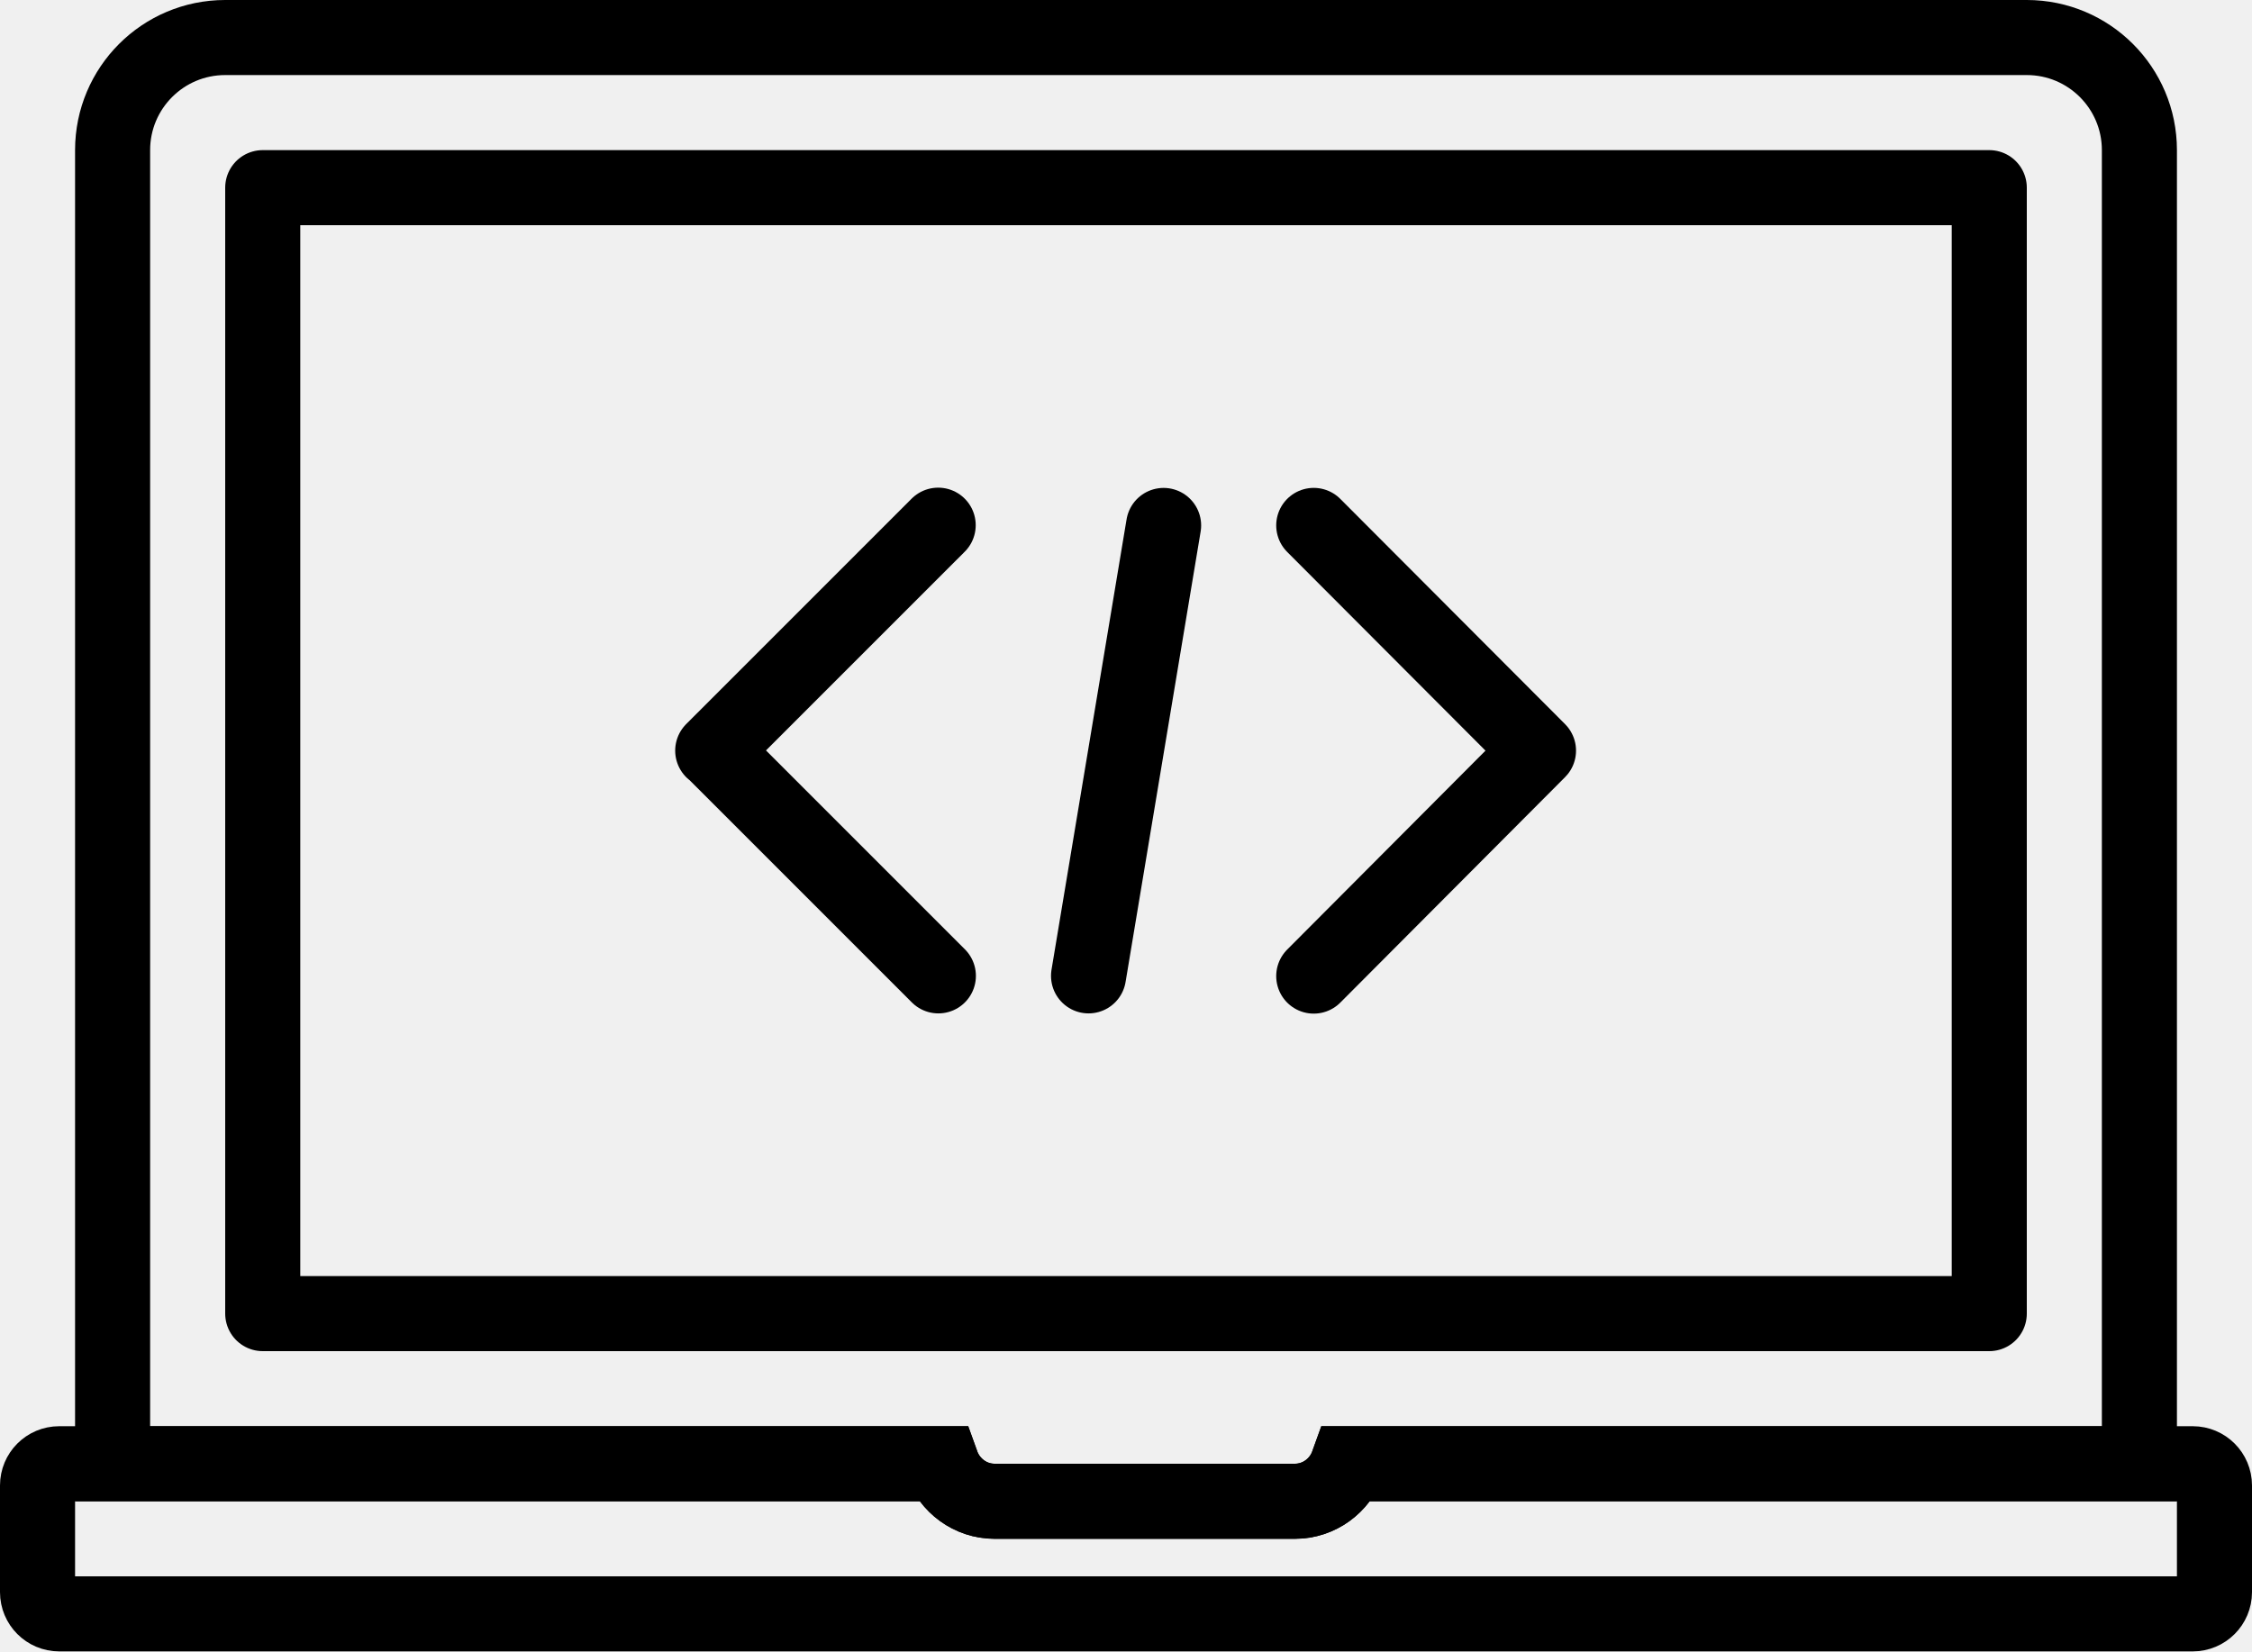
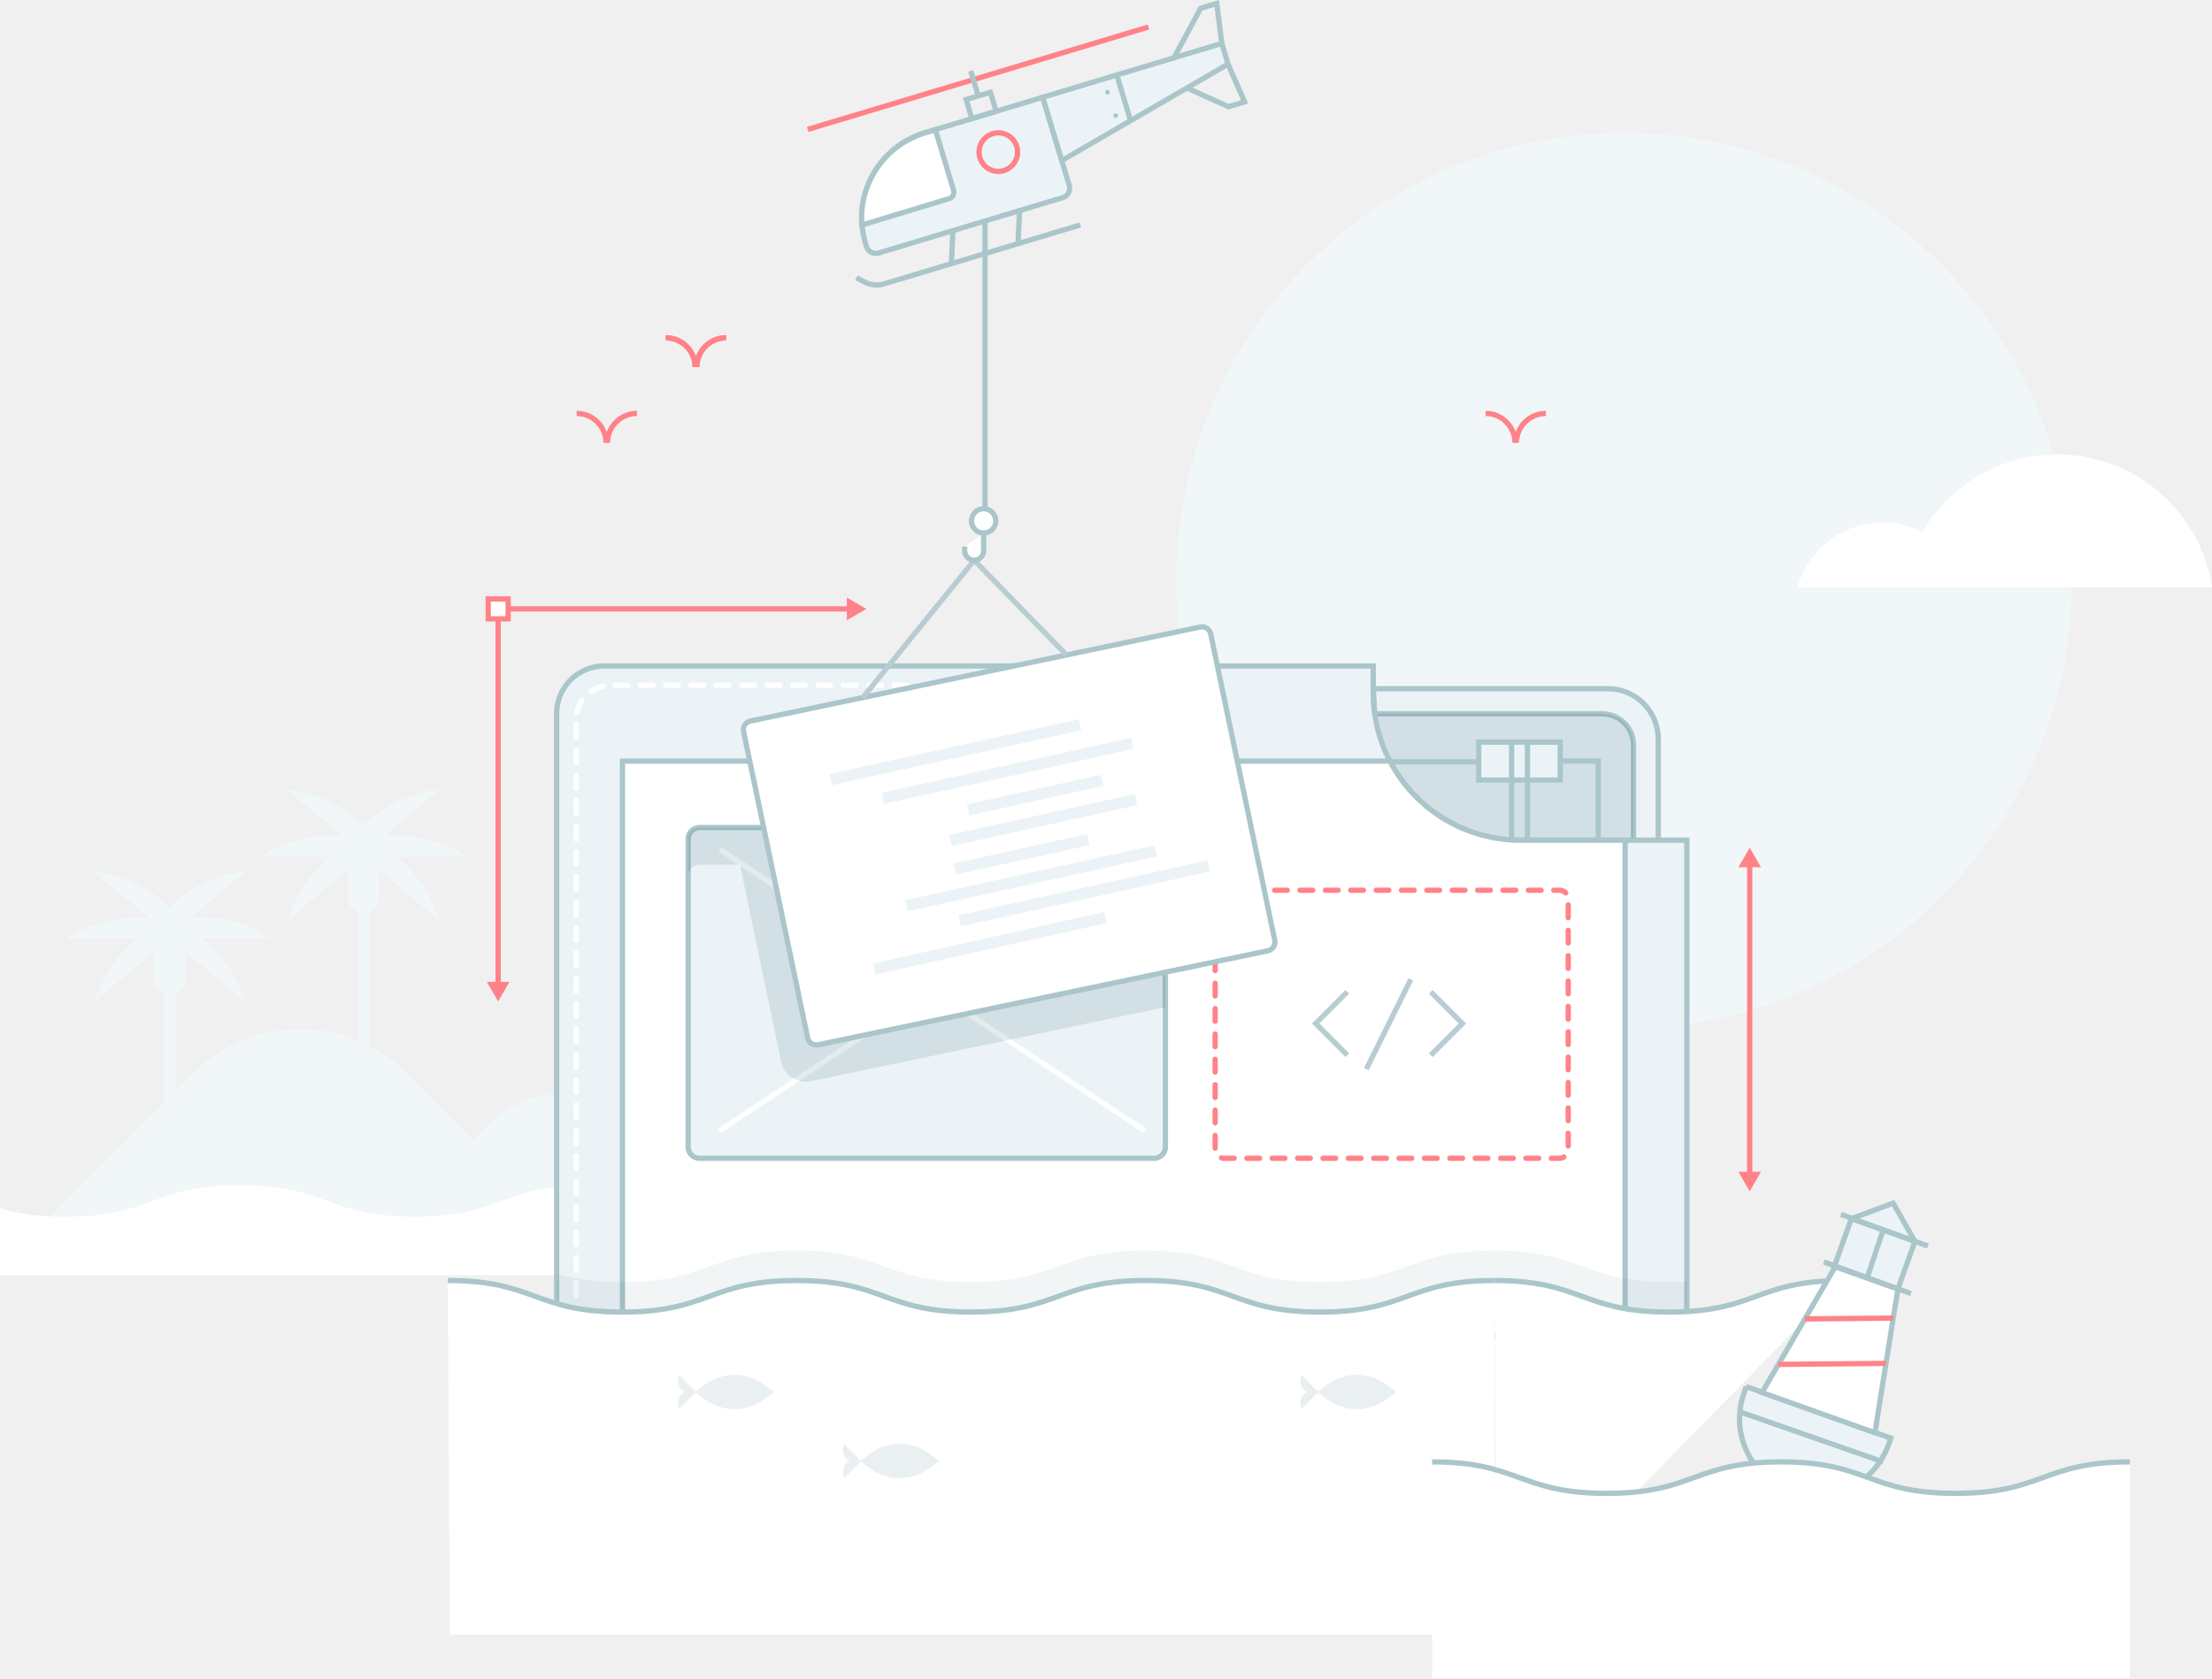
- <svg xmlns="http://www.w3.org/2000/svg" width="60px" height="44px" viewBox="0 0 60 44" version="1.1">
-   <defs />
-   <g id="Page-1" stroke="none" stroke-width="1" fill="none" fill-rule="evenodd" stroke-linecap="round">
-     <g id="Icons" transform="translate(-480, -358)" stroke="#000000" stroke-width="2">
-       <g id="4--Laptop-Coding--(development,-coding,-code,-programming,-outline)" transform="translate(481, 359)">
-         <path d="M34.907,38 C34.699,38.58 34.149,39 33.5,39 L25.5,39 C24.851,39 24.3,38.58 24.092,38 L0.578,38 C0.258,38 0,38.259 0,38.578 L0,41.422 C0,41.741 0.258,42 0.578,42 L57.422,42 C57.741,42 58,41.741 58,41.422 L58,38.578 C58,38.259 57.741,38 57.422,38 L34.907,38 L34.907,38 Z" id="Stroke-20" />
-         <path d="M24.093,38 C24.301,38.58 24.851,39 25.5,39 L33.5,39 C34.149,39 34.7,38.58 34.908,38 L56,38 L56,3 C56,1.343 54.657,0 53,0 L5,0 C3.343,0 2,1.343 2,3 L2,38 L24.093,38 L24.093,38 Z" id="Stroke-21" />
-         <polygon id="Stroke-22" stroke-linejoin="round" points="6 34 52 34 52 4 6 4" />
-         <polyline id="Stroke-270" stroke-linejoin="round" points="24.001 25.001 18 19 17.989 19 23.996 12.993" />
-         <polyline id="Stroke-271" stroke-linejoin="round" points="34.002 12.999 39.99 19 34.002 25.007" />
-         <path d="M28.002,25.001 L30.002,13" id="Stroke-272" stroke-linejoin="round" />
+ <svg xmlns="http://www.w3.org/2000/svg" viewBox="0 0 528.24 400.83">
+   <defs>
+     <style>.cls-1{isolation:isolate;}.cls-2{fill:#f1f6f8;}.cls-3,.cls-6,.cls-8{fill:#fff;}.cls-19,.cls-4{fill:#ecf3f6;}.cls-11,.cls-4,.cls-6{stroke:#aac6ca;}.cls-10,.cls-11,.cls-13,.cls-14,.cls-15,.cls-4,.cls-6,.cls-7,.cls-8{stroke-miterlimit:10;stroke-width:1.26px;}.cls-16,.cls-17,.cls-5{fill:#baccd3;}.cls-5{opacity:0.4;}.cls-12,.cls-16,.cls-17,.cls-5{mix-blend-mode:multiply;}.cls-10,.cls-11,.cls-13,.cls-14,.cls-15,.cls-7{fill:none;}.cls-10,.cls-7,.cls-8{stroke:#ff8288;}.cls-9{fill:#ff8288;}.cls-10,.cls-14{stroke-linecap:round;stroke-dasharray:3.03;}.cls-13{stroke:#baccd3;}.cls-14,.cls-15{stroke:#fff;}.cls-16{opacity:0.2;}.cls-17{opacity:0.3;}.cls-18{fill:#aac6ca;}</style>
+   </defs>
+   <g class="cls-1">
+     <g id="Layer_1" data-name="Layer 1">
+       <path class="cls-2" d="M150.69,268.4a23.94,23.94,0,0,0-33.84,0L113,272.23,97.23,256.45a36.28,36.28,0,0,0-51.31,0L10.79,291.58H173.87Z" />
+       <rect class="cls-2" x="85.57" y="216.95" width="2.58" height="38.93" />
+       <path class="cls-2" d="M83,202.08h7.46a0,0,0,0,1,0,0v12.27a3.73,3.73,0,0,1-3.73,3.73h0A3.73,3.73,0,0,1,83,214.35V202.08a0,0,0,0,1,0,0Z" />
+       <path class="cls-2" d="M86.86,204.64H62.08a31.61,31.61,0,0,1,17.25-5.12h7.53Z" />
+       <path class="cls-2" d="M87.79,203.83l-19,15.93h0a31.54,31.54,0,0,1,9.91-15l5.77-4.84Z" />
+       <path class="cls-2" d="M87.44,204.19,68.32,188.44h0a31.56,31.56,0,0,1,16.57,7l5.81,4.78Z" />
+       <path class="cls-2" d="M86.76,204.64h24.78a31.63,31.63,0,0,0-17.25-5.12H86.76Z" />
+       <path class="cls-2" d="M85.82,203.83l19,15.93h0a31.54,31.54,0,0,0-9.91-15l-5.77-4.84Z" />
+       <path class="cls-2" d="M86.17,204.19l19.13-15.75h0a31.52,31.52,0,0,0-16.57,7l-5.81,4.78Z" />
+       <rect class="cls-2" x="39.3" y="236.54" width="2.58" height="38.93" />
+       <path class="cls-2" d="M36.76,221.67h7.46a0,0,0,0,1,0,0v12.27a3.73,3.73,0,0,1-3.73,3.73h0a3.73,3.73,0,0,1-3.73-3.73V221.67a0,0,0,0,1,0,0Z" />
+       <path class="cls-2" d="M40.58,224.23H15.81a31.53,31.53,0,0,1,17.24-5.13h7.53Z" />
+       <path class="cls-2" d="M41.52,223.42l-19,15.92h0a31.6,31.6,0,0,1,9.92-15l5.77-4.84Z" />
+       <path class="cls-2" d="M41.17,223.77,22,208h0a31.62,31.62,0,0,1,16.58,7l5.81,4.79Z" />
+       <path class="cls-2" d="M40.49,224.23H65.26A31.53,31.53,0,0,0,48,219.1H40.49Z" />
+       <path class="cls-2" d="M39.55,223.42l19,15.92h0a31.6,31.6,0,0,0-9.92-15l-5.76-4.84Z" />
+       <path class="cls-2" d="M39.9,223.77,59,208h0a31.56,31.56,0,0,0-16.57,7l-5.82,4.79Z" />
+       <path class="cls-3" d="M269.9,290.5c-1.32.07-2.73.12-4.26.12-20.83,0-20.83-7.53-41.66-7.53s-20.83,7.53-41.67,7.53-20.83-7.53-41.66-7.53-20.83,7.53-41.67,7.53-20.83-7.53-41.66-7.53-20.83,7.53-41.66,7.53A53.25,53.25,0,0,1,0,288.6v16H269.9Z" />
+       <path class="cls-4" d="M224.27,30h29.31a0,0,0,0,1,0,0V52a2.32,2.32,0,0,1-2.32,2.32H205.34A2.32,2.32,0,0,1,203,52v-.73A21.25,21.25,0,0,1,224.27,30Z" transform="translate(-2.47 67.51) rotate(-16.73)" />
+       <circle class="cls-2" cx="387.85" cy="138.69" r="106.95" />
+       <path class="cls-4" d="M327.93,164.51H384a12,12,0,0,1,12,12v24.2h-65.8Z" />
+       <path class="cls-4" d="M322,170.49H382.6a7.5,7.5,0,0,1,7.5,7.5v28.68H324.29Z" />
+       <path class="cls-5" d="M322,170.49H382.6a7.5,7.5,0,0,1,7.5,7.5v28.68H324.29Z" />
+       <path class="cls-4" d="M327.93,165.52v-6.44H144.27a11.34,11.34,0,0,0-11.34,11.33V319h269.9V200.69H363.1A35.17,35.17,0,0,1,327.93,165.52Z" />
+       <path class="cls-6" d="M363.1,200.69a35.16,35.16,0,0,1-31.18-18.9H148.65V319H388.09V200.69Z" />
+       <polyline class="cls-7" points="203.88 145.44 118.96 145.44 118.96 236.87" />
+       <rect class="cls-8" x="116.58" y="143.07" width="4.75" height="4.75" transform="translate(-26.48 264.4) rotate(-90)" />
+       <polygon class="cls-9" points="118.96 239.21 121.66 234.53 116.26 234.53 118.96 239.21" />
+       <polygon class="cls-9" points="206.91 145.44 202.23 142.74 202.23 148.14 206.91 145.44" />
+       <rect class="cls-4" x="164.34" y="197.66" width="113.96" height="79" rx="2.7" />
+       <rect class="cls-10" x="290.18" y="212.64" width="84.32" height="64.02" rx="2.09" />
+       <line class="cls-11" x1="235.23" y1="122.75" x2="235.23" y2="52.93" />
+       <path class="cls-11" d="M258,53.72,211.09,67.81a6.1,6.1,0,0,1-4.66-.47l-1.91-1" />
+       <line class="cls-7" x1="274.26" y1="6.45" x2="192.89" y2="30.91" />
+       <polygon class="cls-4" points="249.01 23.23 291.78 10.37 293.26 15.31 253.56 38.35 249.01 23.23" />
+       <polyline class="cls-11" points="280.35 13.81 286.72 1.98 290.56 0.82 291.78 10.37" />
+       <polyline class="cls-11" points="283.8 21.17 293.37 25.48 297.21 24.33 293.26 15.31" />
+       <line class="cls-11" x1="227.56" y1="55.06" x2="227.2" y2="62.97" />
+       <line class="cls-11" x1="243.48" y1="50.27" x2="243.12" y2="58.18" />
+       <circle class="cls-7" cx="238.4" cy="36.33" r="4.6" />
+       <rect class="cls-11" x="231.27" y="22.8" width="6.05" height="4.75" transform="translate(2.67 68.52) rotate(-16.73)" />
+       <line class="cls-11" x1="233.61" y1="22.9" x2="231.82" y2="16.95" />
+       <line class="cls-11" x1="266.7" y1="17.91" x2="269.91" y2="28.59" />
+       <path class="cls-7" d="M137.72,98.75a7,7,0,0,1,7,7" />
+       <path class="cls-7" d="M152.11,98.75a7.05,7.05,0,0,0-7.05,7" />
+       <path class="cls-7" d="M354.78,98.75a7,7,0,0,1,7,7" />
+       <path class="cls-7" d="M369.17,98.75a7.05,7.05,0,0,0-7.05,7" />
+       <g class="cls-12">
+         <path class="cls-7" d="M159,80.68a7,7,0,0,1,7,7" />
+         <path class="cls-7" d="M173.39,80.68a7,7,0,0,0-7,7" />
      </g>
+       <path class="cls-7" d="M159,80.68a7,7,0,0,1,7,7" />
+       <path class="cls-7" d="M173.39,80.68a7,7,0,0,0-7,7" />
+       <rect class="cls-4" x="353.13" y="177.26" width="19.47" height="9.06" />
+       <line class="cls-4" x1="364.76" y1="177.26" x2="364.76" y2="200.69" />
+       <line class="cls-4" x1="360.98" y1="177.26" x2="360.98" y2="200.69" />
+       <line class="cls-4" x1="352.6" y1="181.96" x2="331.92" y2="181.96" />
+       <polyline class="cls-11" points="372.6 181.79 381.67 181.79 381.67 200.38" />
+       <polyline class="cls-13" points="321.75 236.9 314.18 244.47 321.75 252.04" />
+       <polyline class="cls-13" points="341.67 252.04 349.24 244.47 341.67 236.9" />
+       <line class="cls-13" x1="336.91" y1="233.93" x2="326.29" y2="255.36" />
+       <path class="cls-14" d="M222.6,163.68H145.76a8.16,8.16,0,0,0-8.16,8.16V313.39" />
+       <line class="cls-15" x1="171.91" y1="270.04" x2="273.28" y2="202.88" />
+       <line class="cls-15" x1="273.28" y1="270.04" x2="171.91" y2="202.88" />
+       <path class="cls-5" d="M275.6,197.66H167a2.7,2.7,0,0,0-2.7,2.7v8.88a2.7,2.7,0,0,1,2.7-2.7h9.71l9.81,47a6.09,6.09,0,0,0,7.2,4.71l84.54-17.67V200.36A2.7,2.7,0,0,0,275.6,197.66Z" />
+       <path class="cls-6" d="M227.72,45.44,223.37,31h0l-2.48.75a21.25,21.25,0,0,0-15.07,22l20.84-6.31A1.58,1.58,0,0,0,227.72,45.44Z" />
+       <line class="cls-7" x1="417.84" y1="281.03" x2="417.84" y2="205.66" />
+       <polygon class="cls-9" points="417.84 284.56 420.54 279.88 415.14 279.88 417.84 284.56" />
+       <polygon class="cls-9" points="417.84 202.47 415.14 207.15 420.54 207.15 417.84 202.47" />
+       <rect class="cls-6" x="184.01" y="160.18" width="113.96" height="79" rx="2.12" transform="translate(-35.76 53.53) rotate(-11.81)" />
+       <polyline class="cls-13" points="254.69 156.46 232.64 133.82 206.04 166.63" />
+       <path class="cls-16" d="M402.83,306.12c-1.32.08-2.72.12-4.25.12-20.83,0-20.83-7.53-41.66-7.53s-20.84,7.53-41.67,7.53-20.83-7.53-41.67-7.53-20.83,7.53-41.66,7.53-20.83-7.53-41.66-7.53-20.84,7.53-41.67,7.53a53,53,0,0,1-15.66-2v16h269.9Z" />
+       <path class="cls-3" d="M106.93,305.86c20.83,0,20.83,7.53,41.66,7.53s20.83-7.53,41.67-7.53,20.83,7.53,41.66,7.53,20.83-7.53,41.66-7.53,20.84,7.53,41.67,7.53,20.83-7.53,41.67-7.53v84.56H107.42Z" />
+       <path class="cls-11" d="M106.93,305.86c20.83,0,20.83,7.53,41.66,7.53s20.83-7.53,41.67-7.53,20.83,7.53,41.66,7.53,20.83-7.53,41.66-7.53,20.84,7.53,41.67,7.53,20.83-7.53,41.67-7.53" />
+       <path class="cls-3" d="M440.24,305.86c-20.83,0-20.83,7.53-41.66,7.53s-20.83-7.53-41.66-7.53l.49,84.56" />
+       <path class="cls-11" d="M440.24,305.86c-20.83,0-20.83,7.53-41.66,7.53s-20.83-7.53-41.66-7.53" />
+       <path class="cls-17" d="M202.17,348.46a2.74,2.74,0,0,0,.75.54,3,3,0,0,0-1.3,4l3.9-3.9,2.22,1.64a11.87,11.87,0,0,0,14.15,0l2.39-1.77-2.39-1.77a11.9,11.9,0,0,0-14.15,0l-2.22,1.65-3.9-3.9A3,3,0,0,0,202.17,348.46Z" />
+       <path class="cls-17" d="M311.41,331.94a2.8,2.8,0,0,0,.74.55,2.56,2.56,0,0,0-.74.54,3,3,0,0,0-.56,3.48l3.9-3.9,2.23,1.65a11.88,11.88,0,0,0,14.14,0l2.39-1.77-2.39-1.77a11.85,11.85,0,0,0-14.14,0l-2.23,1.64-3.9-3.9A3,3,0,0,0,311.41,331.94Z" />
+       <path class="cls-17" d="M162.78,331.94a3.16,3.16,0,0,0,.74.55,2.86,2.86,0,0,0-.74.54,3,3,0,0,0-.55,3.48l3.9-3.9,2.22,1.65a11.9,11.9,0,0,0,14.15,0l2.38-1.77-2.38-1.77a11.87,11.87,0,0,0-14.15,0l-2.22,1.64-3.9-3.9A3,3,0,0,0,162.78,331.94Z" />
+       <path class="cls-4" d="M412.62,336.76h36.65a0,0,0,0,1,0,0v1.65a18.32,18.32,0,0,1-18.32,18.32h0a18.32,18.32,0,0,1-18.32-18.32v-1.65a0,0,0,0,1,0,0Z" transform="translate(141.52 -124.61) rotate(19.63)" />
+       <polygon class="cls-6" points="420.79 332.62 447.74 342.23 453.23 307.87 438.28 302.54 420.79 332.62" />
+       <polygon class="cls-4" points="442.12 291.09 452.11 287.38 457.29 296.5 453.23 307.87 438.06 302.46 442.12 291.09" />
+       <line class="cls-6" x1="457.29" y1="296.5" x2="442.12" y2="291.09" />
+       <line class="cls-7" x1="452.12" y1="314.84" x2="431.02" y2="315.03" />
+       <line class="cls-7" x1="450.39" y1="325.66" x2="424.7" y2="325.89" />
+       <path class="cls-3" d="M342,349.18c20.83,0,20.83,7.52,41.67,7.52s20.83-7.52,41.66-7.52,20.83,7.52,41.67,7.52,20.83-7.52,41.66-7.52v51.65H342Z" />
+       <path class="cls-11" d="M342,349.18c20.83,0,20.83,7.52,41.67,7.52s20.83-7.52,41.66-7.52,20.83,7.52,41.67,7.52,20.83-7.52,41.66-7.52" />
+       <line class="cls-11" x1="449.7" y1="293.79" x2="445.95" y2="305.04" />
+       <line class="cls-4" x1="415.49" y1="337.24" x2="449.7" y2="349.18" />
+       <line class="cls-11" x1="439.61" y1="290.06" x2="460.41" y2="297.63" />
+       <line class="cls-11" x1="435.55" y1="301.42" x2="456.35" y2="308.98" />
+       <circle class="cls-18" cx="264.48" cy="22.03" r="0.56" />
+       <circle class="cls-18" cx="266.42" cy="27.61" r="0.56" />
+       <circle class="cls-6" cx="234.9" cy="124.42" r="2.9" />
+       <path class="cls-6" d="M234.9,127.32v4.23a2.27,2.27,0,0,1-2.26,2.27h0a2.27,2.27,0,0,1-2.27-2.27v-1" />
+       <rect class="cls-19" x="197.67" y="178.29" width="60.98" height="2.72" transform="translate(-33.32 53.32) rotate(-12.43)" />
+       <rect class="cls-19" x="210.08" y="182.78" width="60.98" height="2.72" transform="translate(-33.99 56.09) rotate(-12.43)" />
+       <rect class="cls-19" x="215.74" y="208.44" width="60.98" height="2.72" transform="translate(-39.38 57.91) rotate(-12.43)" />
+       <rect class="cls-19" x="228.43" y="212.03" width="60.98" height="2.72" transform="translate(-39.86 60.73) rotate(-12.43)" />
+       <rect class="cls-19" x="230.82" y="188.56" width="32.72" height="2.72" transform="translate(-35.08 57.65) rotate(-12.43)" />
+       <rect class="cls-19" x="227.6" y="202.7" width="32.72" height="2.72" transform="translate(-38.2 57.29) rotate(-12.43)" />
+       <polygon class="cls-19" points="264.33 220.47 209.11 232.77 208.52 230.12 263.75 217.82 264.33 220.47" />
+       <rect class="cls-19" x="226.48" y="194.51" width="45.32" height="2.72" transform="translate(-36.32 58.21) rotate(-12.43)" />
+       <path class="cls-3" d="M528.24,140.3a37.34,37.34,0,0,0-69.19-13.2,21,21,0,0,0-29.79,13.2Z" />
    </g>
  </g>
</svg>
